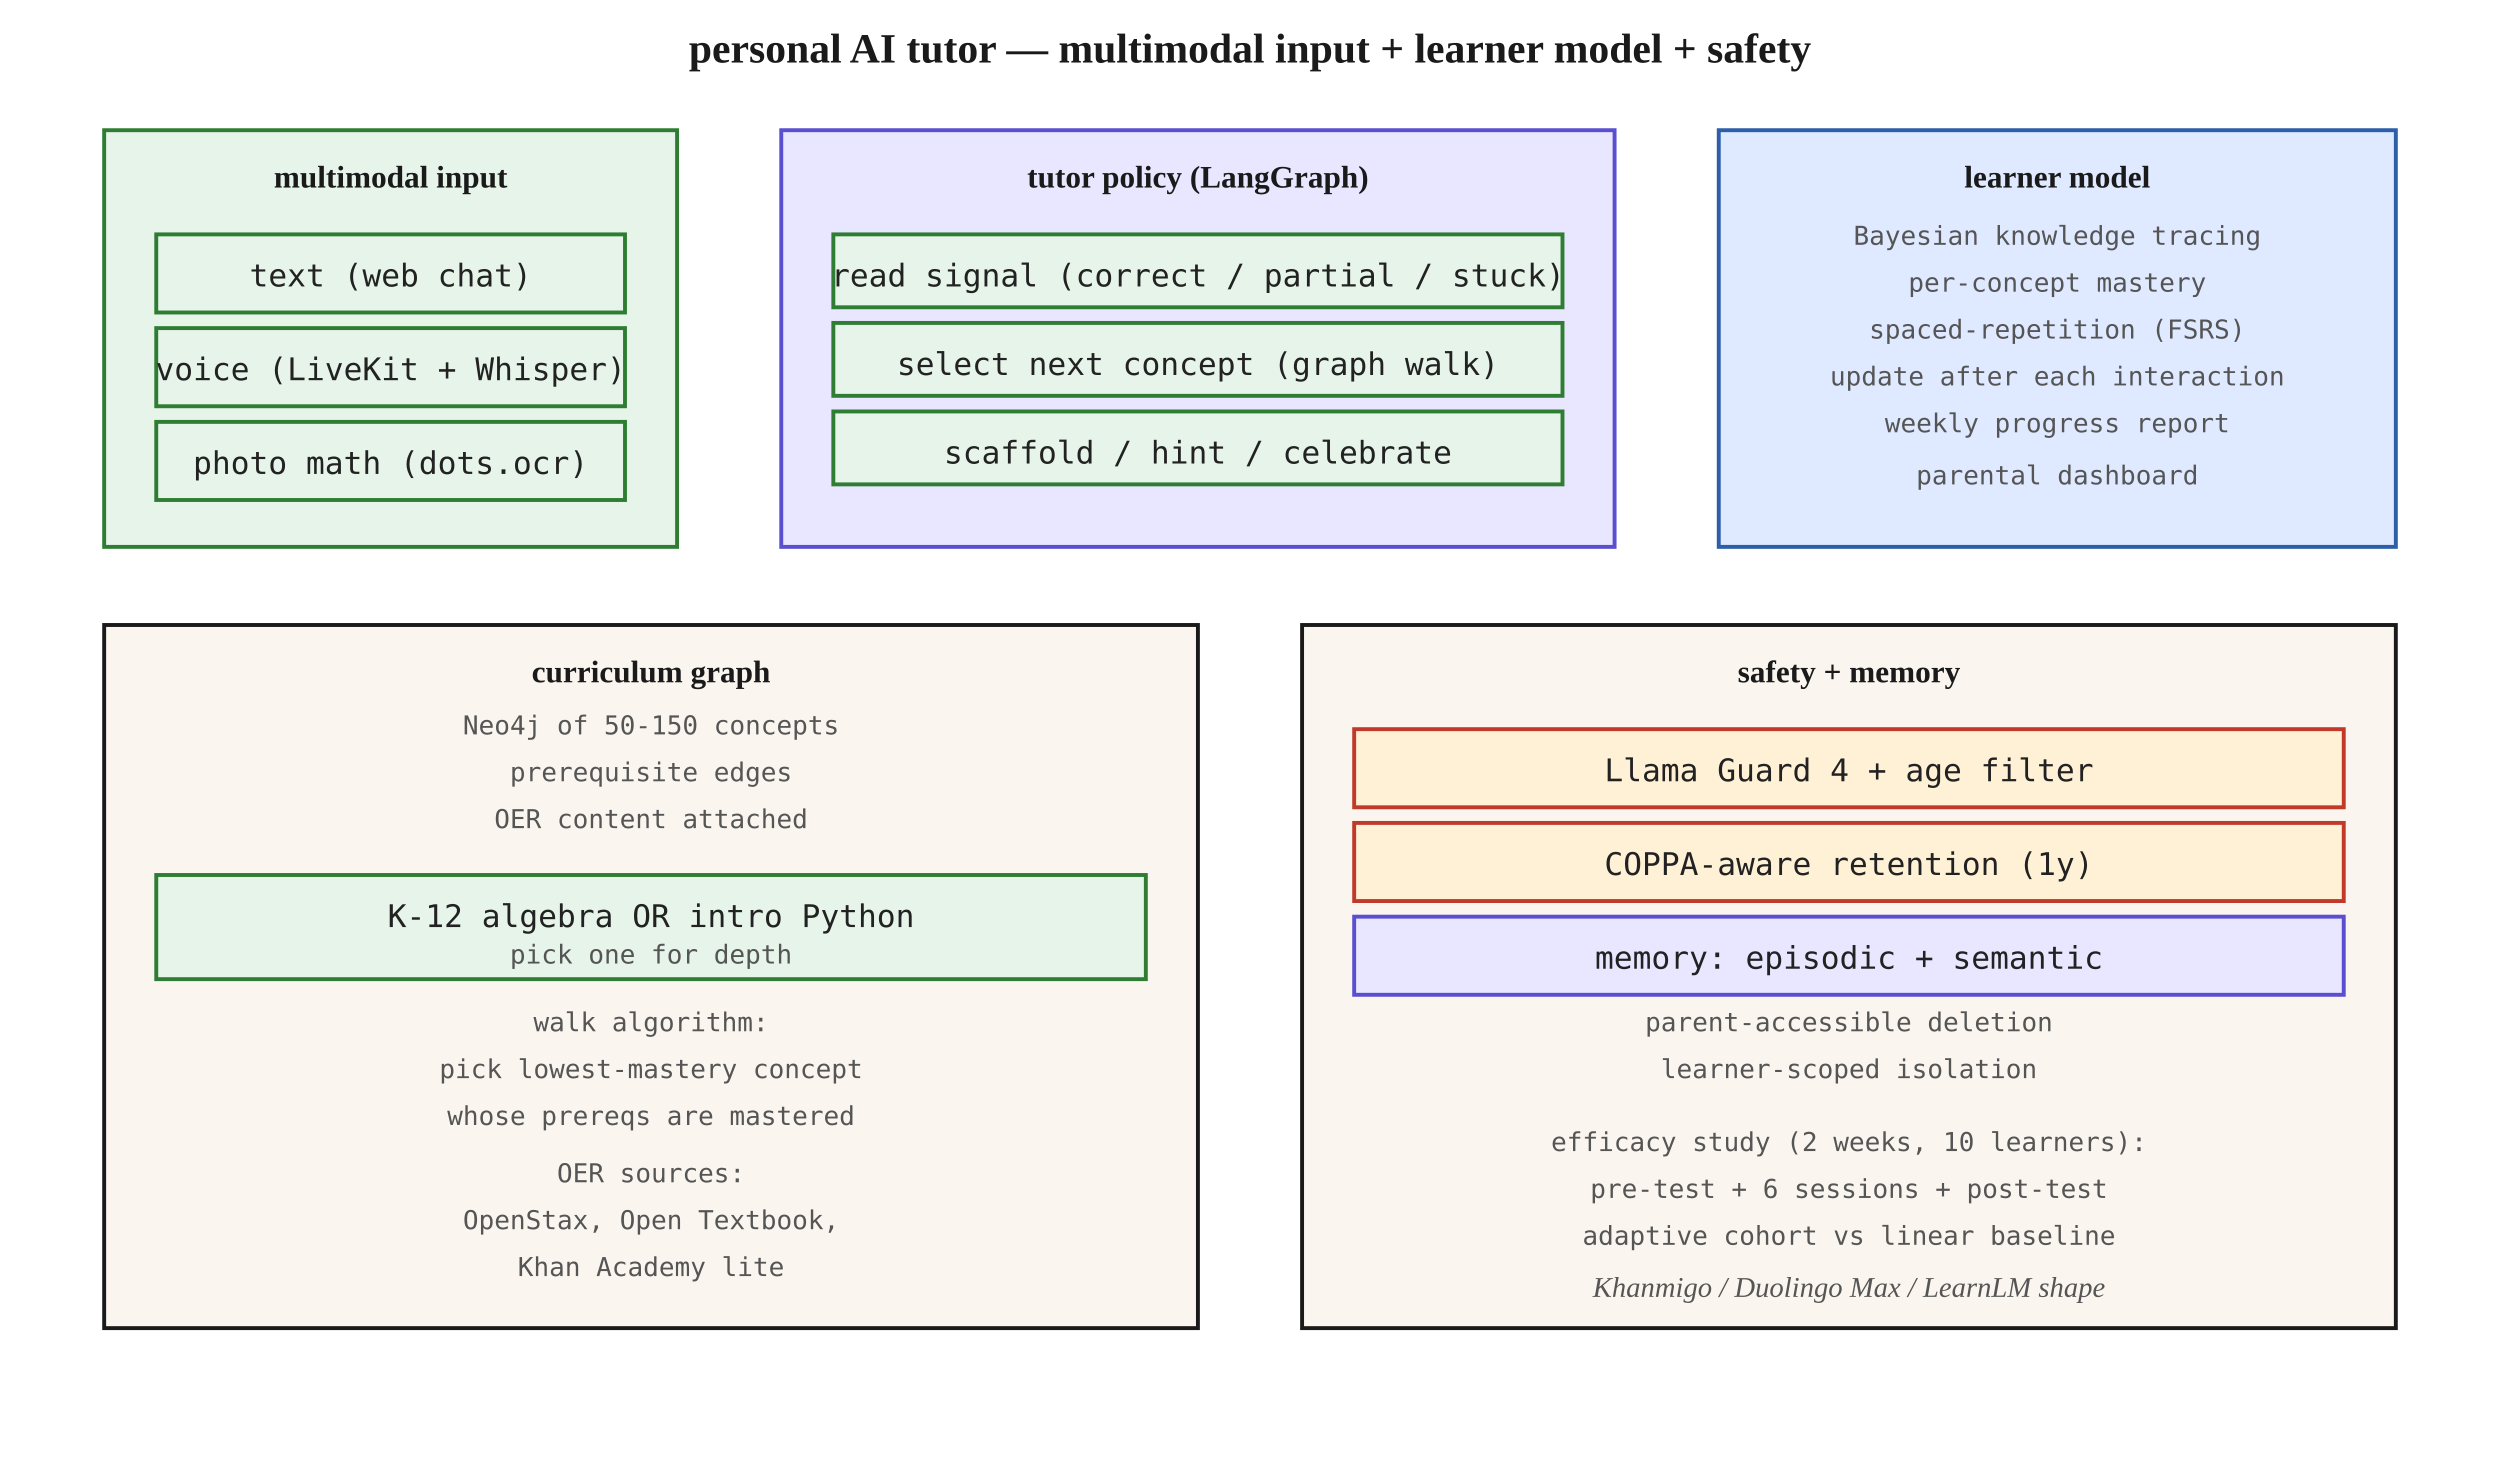
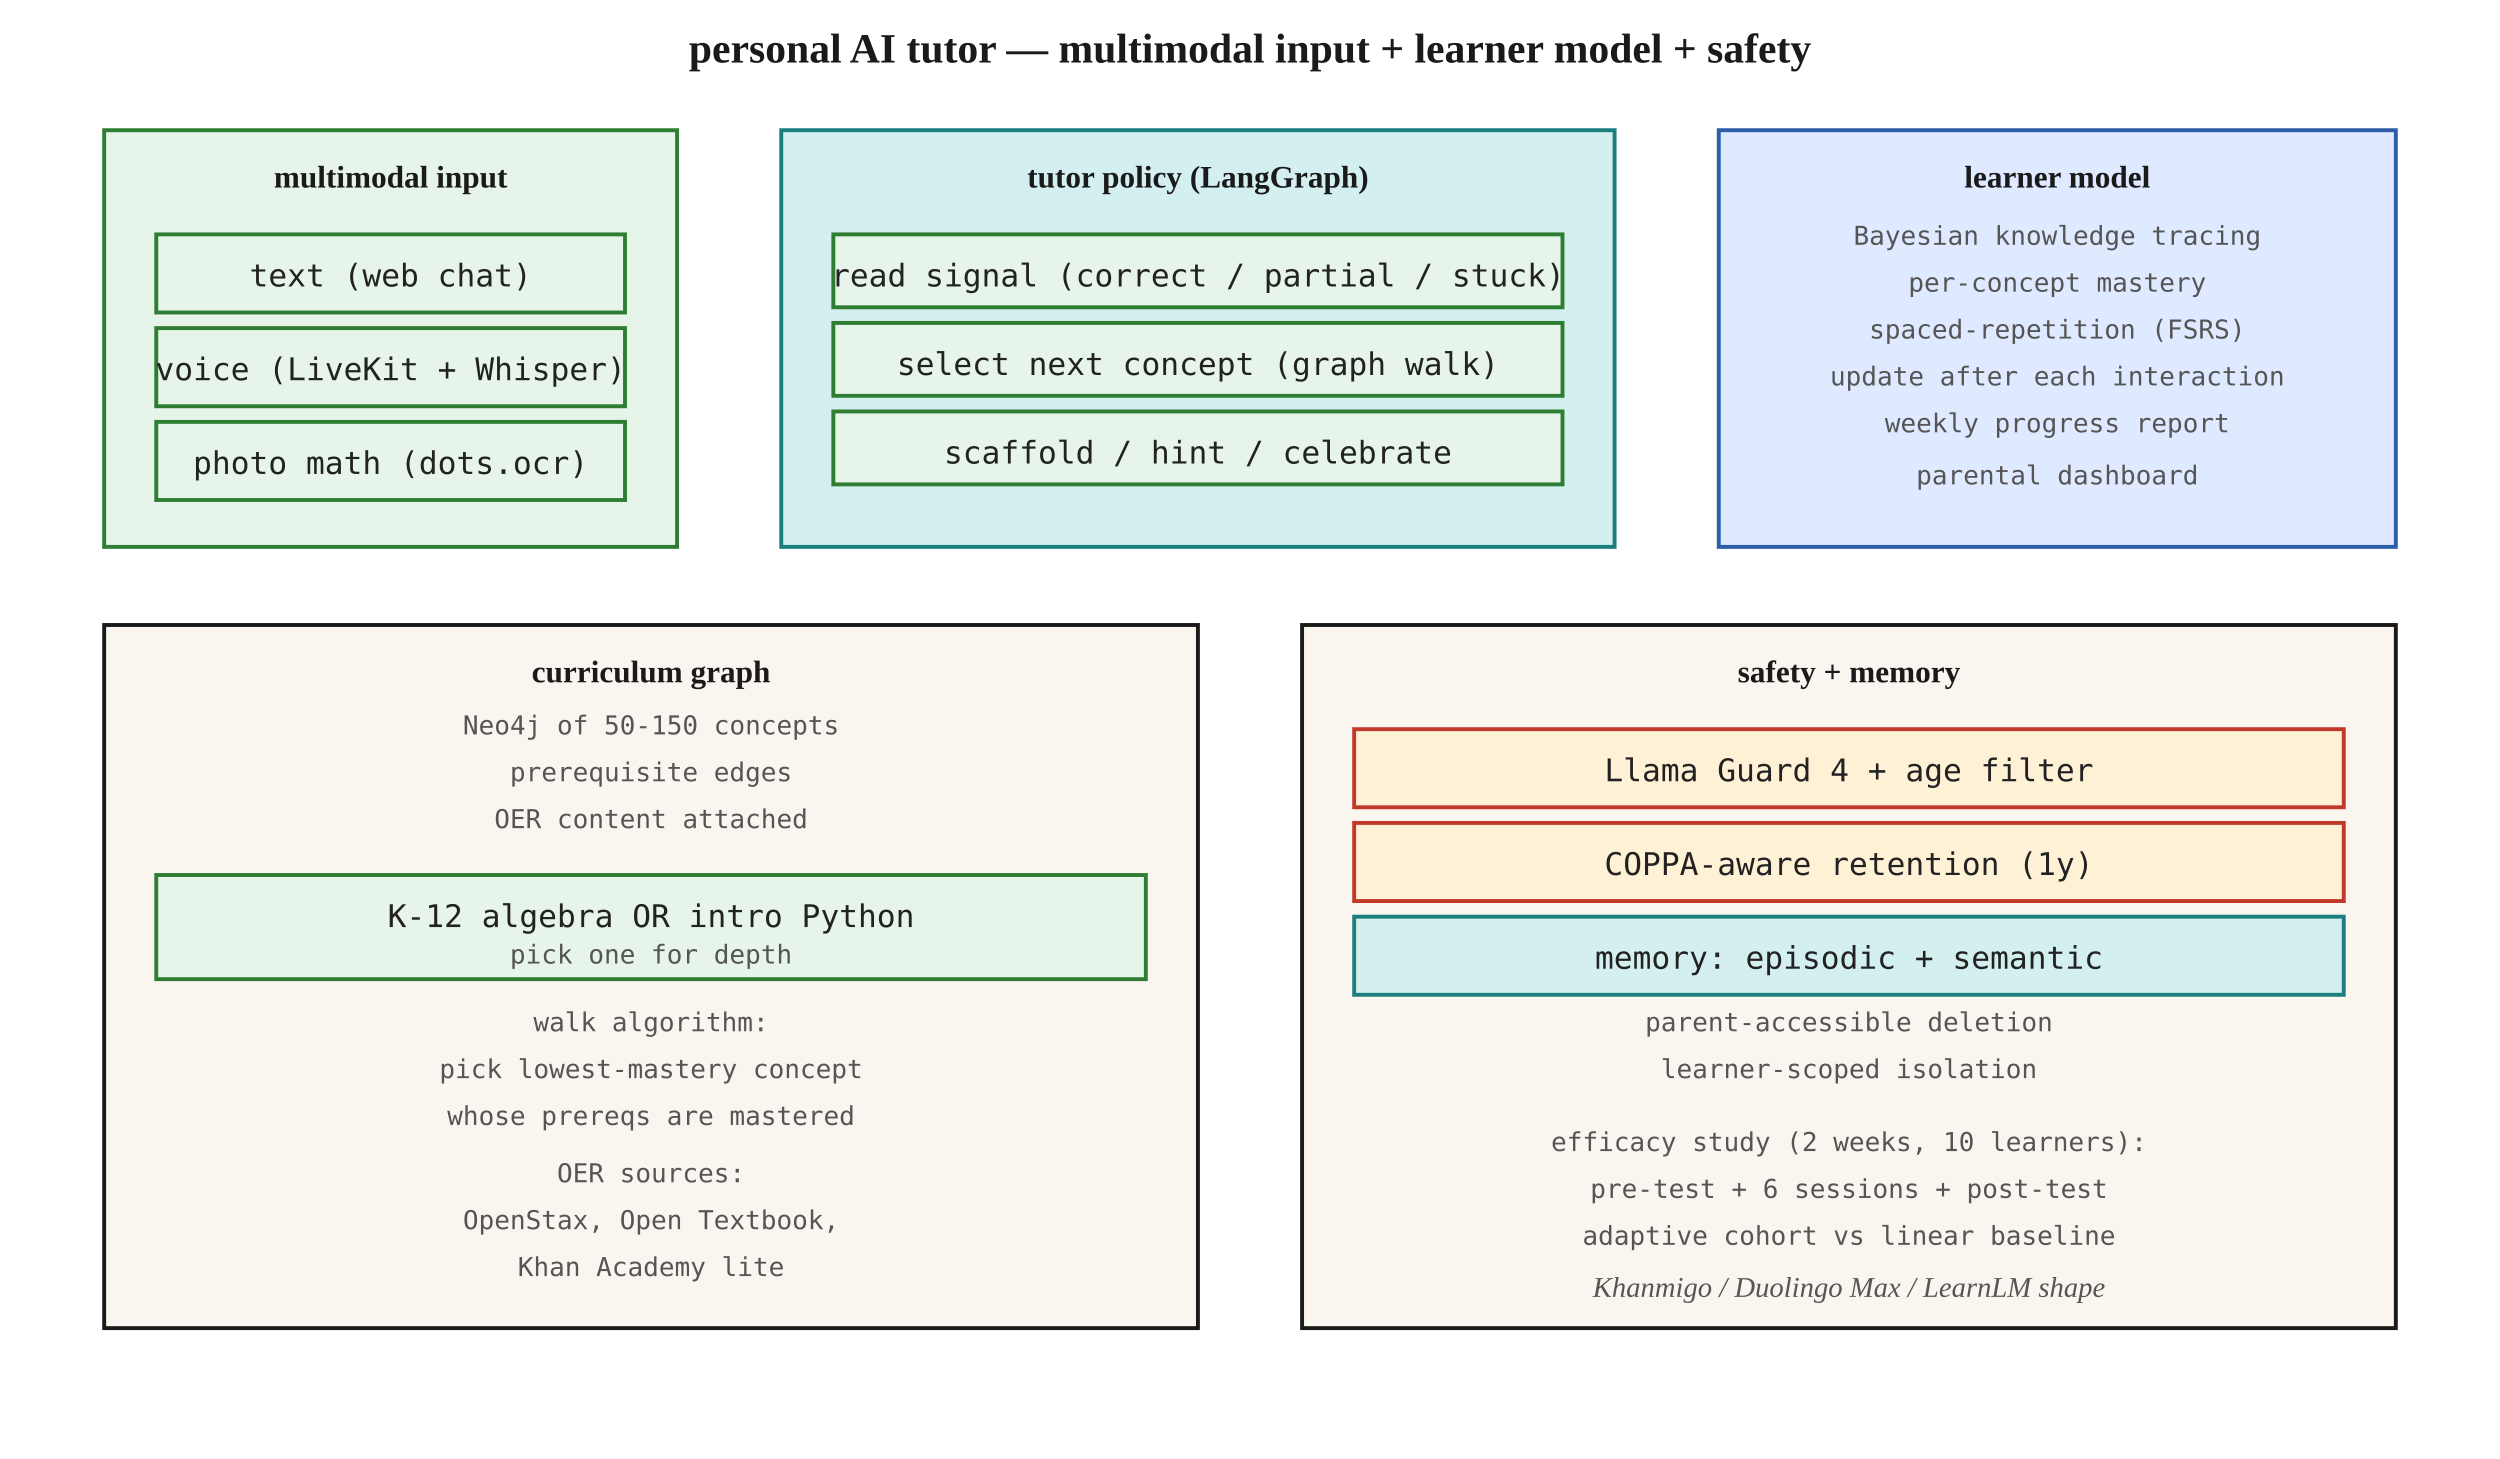
<svg xmlns="http://www.w3.org/2000/svg" viewBox="0 0 960 560" font-family="Georgia, 'Times New Roman', serif">
  <defs>
    <style>
      .box { fill: #faf6ef; stroke: #1a1a1a; stroke-width: 1.5; }
      .hot { fill: #fff1d6; stroke: #c0392b; stroke-width: 1.5; }
      .cool { fill: #e6f4ea; stroke: #2e7d32; stroke-width: 1.5; }
      .cold { fill: #dfe9ff; stroke: #2c5ea9; stroke-width: 1.5; }
-       .dsk { fill: #e9e6ff; stroke: #5a4fcf; stroke-width: 1.5; }
+       .dsk { fill: #d4efef; stroke: #1C7F7F; stroke-width: 1.5; }
      .step { font-size: 12px; font-family: 'Menlo', monospace; fill: #222; }
      .small { font-size: 10px; font-family: 'Menlo', monospace; fill: #555; }
      .caption { font-size: 11px; fill: #555; font-style: italic; }
      .title { font-size: 16px; font-weight: 700; fill: #1a1a1a; }
      .head { font-size: 12px; font-weight: 700; fill: #1a1a1a; }
      .edge { stroke: #555; stroke-width: 1.2; fill: none; }
    </style>
  </defs>
  <text x="480" y="24" text-anchor="middle" class="title">personal AI tutor — multimodal input + learner model + safety</text>
  <rect x="40" y="50" width="220" height="160" class="cool" />
  <text x="150" y="72" text-anchor="middle" class="head">multimodal input</text>
  <rect x="60" y="90" width="180" height="30" class="cool" />
  <text x="150" y="110" text-anchor="middle" class="step">text (web chat)</text>
  <rect x="60" y="126" width="180" height="30" class="cool" />
  <text x="150" y="146" text-anchor="middle" class="step">voice (LiveKit + Whisper)</text>
  <rect x="60" y="162" width="180" height="30" class="cool" />
  <text x="150" y="182" text-anchor="middle" class="step">photo math (dots.ocr)</text>
  <rect x="300" y="50" width="320" height="160" class="dsk" />
  <text x="460" y="72" text-anchor="middle" class="head">tutor policy (LangGraph)</text>
  <rect x="320" y="90" width="280" height="28" class="cool" />
  <text x="460" y="110" text-anchor="middle" class="step">read signal (correct / partial / stuck)</text>
  <rect x="320" y="124" width="280" height="28" class="cool" />
  <text x="460" y="144" text-anchor="middle" class="step">select next concept (graph walk)</text>
  <rect x="320" y="158" width="280" height="28" class="cool" />
  <text x="460" y="178" text-anchor="middle" class="step">scaffold / hint / celebrate</text>
  <rect x="660" y="50" width="260" height="160" class="cold" />
  <text x="790" y="72" text-anchor="middle" class="head">learner model</text>
  <text x="790" y="94" text-anchor="middle" class="small">Bayesian knowledge tracing</text>
  <text x="790" y="112" text-anchor="middle" class="small">per-concept mastery</text>
  <text x="790" y="130" text-anchor="middle" class="small">spaced-repetition (FSRS)</text>
  <text x="790" y="148" text-anchor="middle" class="small">update after each interaction</text>
  <text x="790" y="166" text-anchor="middle" class="small">weekly progress report</text>
  <text x="790" y="186" text-anchor="middle" class="small">parental dashboard</text>
  <rect x="40" y="240" width="420" height="270" class="box" />
  <text x="250" y="262" text-anchor="middle" class="head">curriculum graph</text>
  <text x="250" y="282" text-anchor="middle" class="small">Neo4j of 50-150 concepts</text>
  <text x="250" y="300" text-anchor="middle" class="small">prerequisite edges</text>
  <text x="250" y="318" text-anchor="middle" class="small">OER content attached</text>
  <rect x="60" y="336" width="380" height="40" class="cool" />
  <text x="250" y="356" text-anchor="middle" class="step">K-12 algebra OR intro Python</text>
  <text x="250" y="370" text-anchor="middle" class="small">pick one for depth</text>
  <text x="250" y="396" text-anchor="middle" class="small">walk algorithm:</text>
  <text x="250" y="414" text-anchor="middle" class="small">  pick lowest-mastery concept</text>
  <text x="250" y="432" text-anchor="middle" class="small">  whose prereqs are mastered</text>
  <text x="250" y="454" text-anchor="middle" class="small">OER sources:</text>
  <text x="250" y="472" text-anchor="middle" class="small">OpenStax, Open Textbook,</text>
  <text x="250" y="490" text-anchor="middle" class="small">Khan Academy lite</text>
  <rect x="500" y="240" width="420" height="270" class="box" />
  <text x="710" y="262" text-anchor="middle" class="head">safety + memory</text>
  <rect x="520" y="280" width="380" height="30" class="hot" />
  <text x="710" y="300" text-anchor="middle" class="step">Llama Guard 4 + age filter</text>
  <rect x="520" y="316" width="380" height="30" class="hot" />
  <text x="710" y="336" text-anchor="middle" class="step">COPPA-aware retention (1y)</text>
  <rect x="520" y="352" width="380" height="30" class="dsk" />
  <text x="710" y="372" text-anchor="middle" class="step">memory: episodic + semantic</text>
  <text x="710" y="396" text-anchor="middle" class="small">parent-accessible deletion</text>
  <text x="710" y="414" text-anchor="middle" class="small">learner-scoped isolation</text>
  <text x="710" y="442" text-anchor="middle" class="small">efficacy study (2 weeks, 10 learners):</text>
  <text x="710" y="460" text-anchor="middle" class="small">pre-test + 6 sessions + post-test</text>
  <text x="710" y="478" text-anchor="middle" class="small">adaptive cohort vs linear baseline</text>
  <text x="710" y="498" text-anchor="middle" class="caption">Khanmigo / Duolingo Max / LearnLM shape</text>
</svg>
